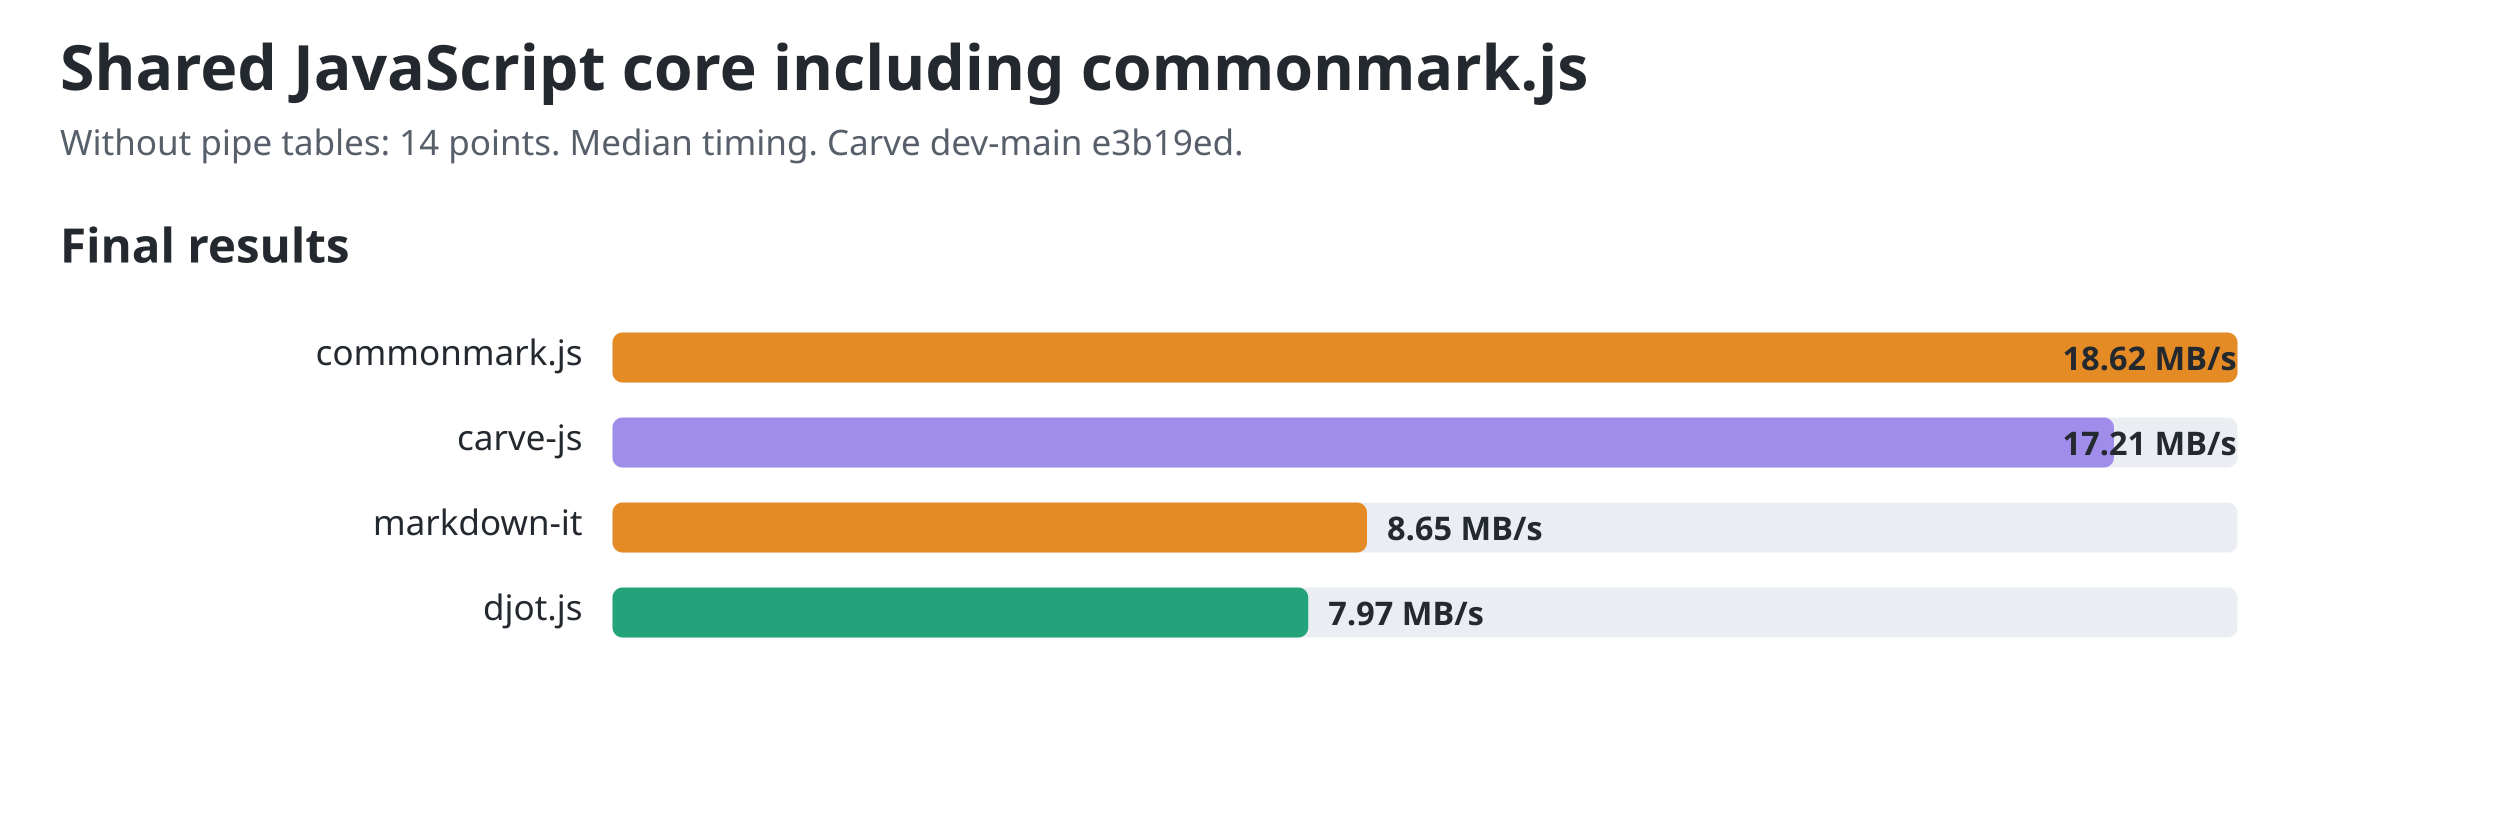
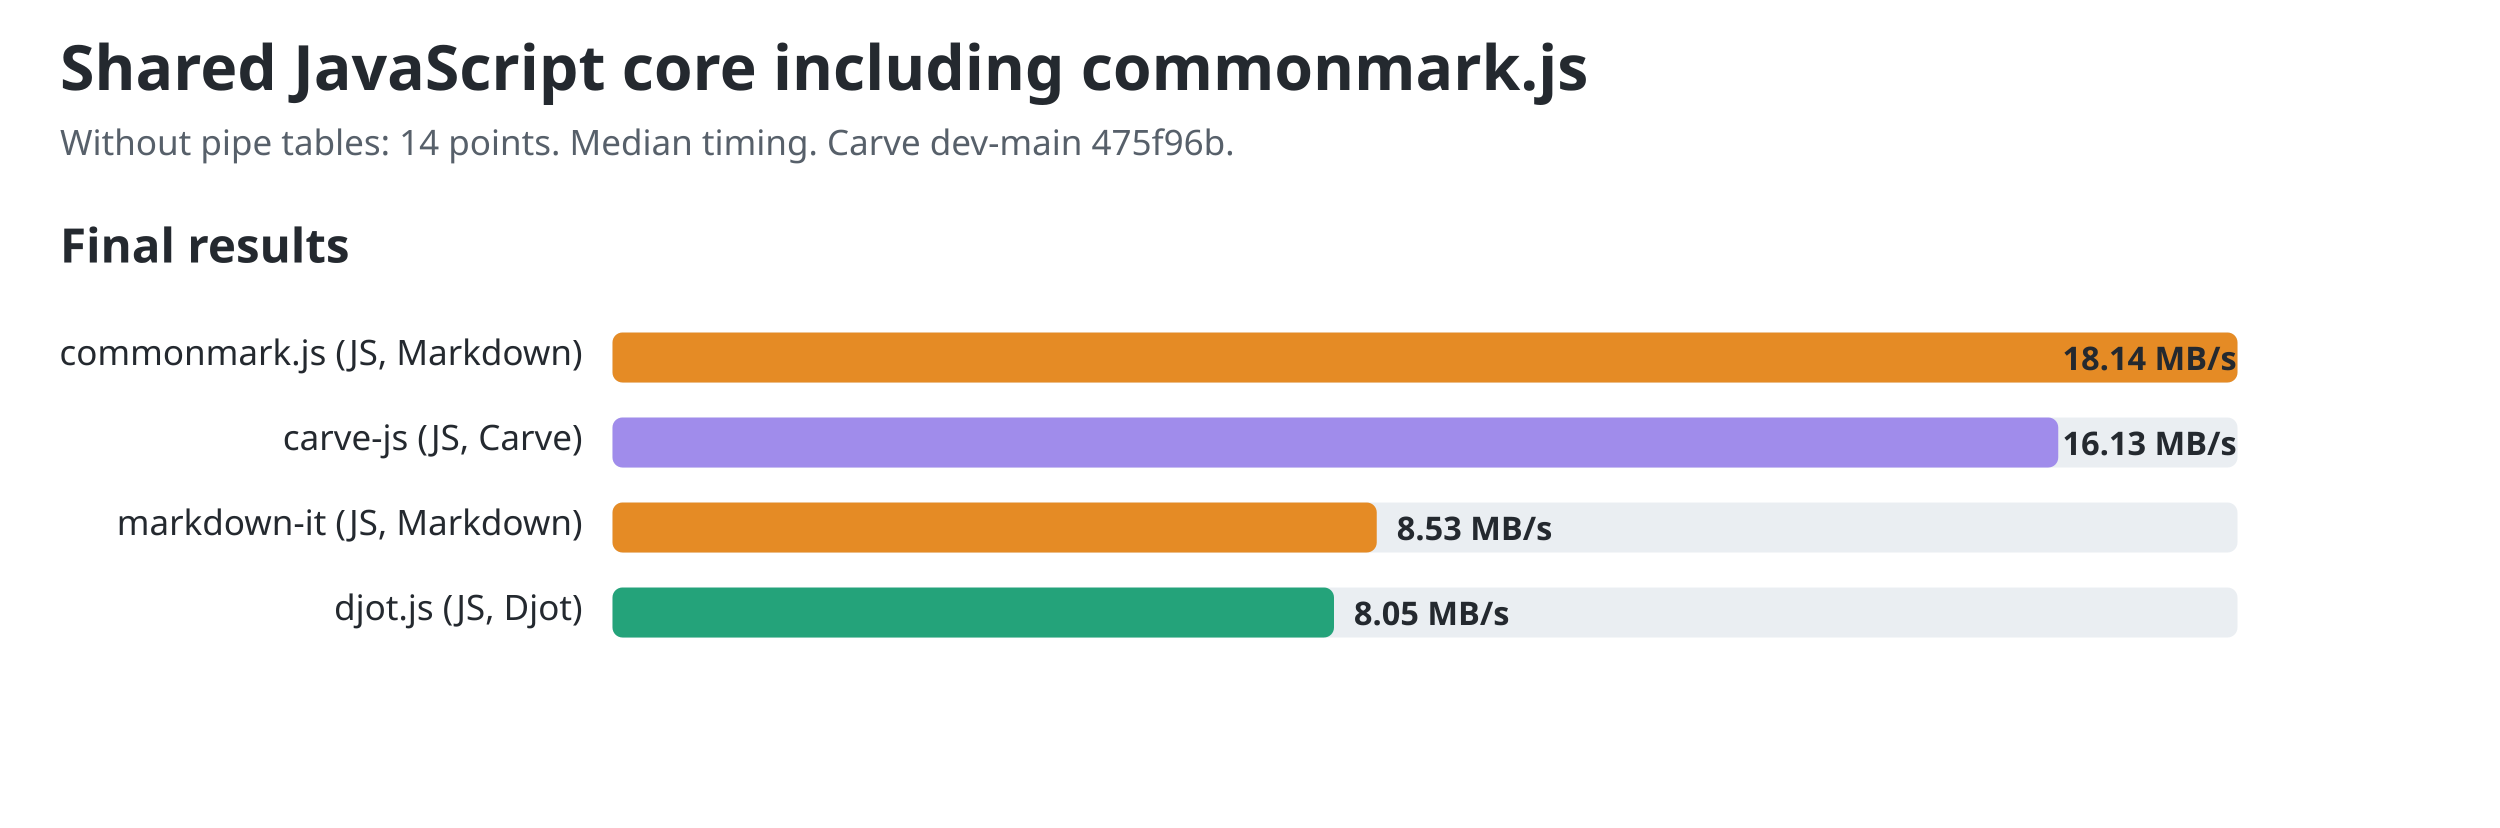
<svg xmlns="http://www.w3.org/2000/svg" width="1000" height="331" viewBox="0 0 1000 331" role="img" aria-labelledby="title desc">
  <style>text{font-family:ui-sans-serif,system-ui,sans-serif;fill:#24292f}.title{font-size:25px;font-weight:700}.sub{font-size:14px;fill:#57606a}.group{font-size:19px;font-weight:650}.label{font-size:14px}.value{font-size:13px;font-weight:650;fill:#24292f}.track{fill:#eaeef2}@media(prefers-color-scheme:dark){text,.value{fill:#f0f6fc}.sub{fill:#8c959f}.track{fill:#30363d}}</style>
  <text id="chart-title" class="title" x="24" y="36">Shared JavaScript core including commonmark.js</text>
-   <text class="sub" x="24" y="62">Without pipe tables: 14 points. Median timing. Carve dev-main e3b19ed.</text>
+   <text class="sub" x="24" y="62">Without pipe tables: 14 points. Median timing. Carve dev-main 475f96b.</text>
  <text class="group" x="24" y="105">Final results</text>
-   <text class="label" x="233" y="146" text-anchor="end">commonmark.js</text>
+   <text class="label" x="233" y="146" text-anchor="end">commonmark.js (JS, Markdown)</text>
  <rect class="track" x="245" y="133" width="650" height="20" rx="4" />
  <rect x="245" y="133" width="650.0" height="20" rx="4" fill="#e58b25" />
-   <text class="value" x="825" y="148">18.62 MB/s</text>
-   <text class="label" x="233" y="180" text-anchor="end">carve-js</text>
+   <text class="value" x="825" y="148">18.14 MB/s</text>
+   <text class="label" x="233" y="180" text-anchor="end">carve-js (JS, Carve)</text>
  <rect class="track" x="245" y="167" width="650" height="20" rx="4" />
-   <rect x="245" y="167" width="600.6" height="20" rx="4" fill="#a08ceb" />
-   <text class="value" x="825" y="182">17.21 MB/s</text>
-   <text class="label" x="233" y="214" text-anchor="end">markdown-it</text>
+   <rect x="245" y="167" width="578.3" height="20" rx="4" fill="#a08ceb" />
+   <text class="value" x="825" y="182">16.13 MB/s</text>
+   <text class="label" x="233" y="214" text-anchor="end">markdown-it (JS, Markdown)</text>
  <rect class="track" x="245" y="201" width="650" height="20" rx="4" />
-   <rect x="245" y="201" width="301.8" height="20" rx="4" fill="#e58b25" />
-   <text class="value" x="554.817" y="216">8.65 MB/s</text>
-   <text class="label" x="233" y="248" text-anchor="end">djot.js</text>
+   <rect x="245" y="201" width="305.7" height="20" rx="4" fill="#e58b25" />
+   <text class="value" x="558.705" y="216">8.53 MB/s</text>
+   <text class="label" x="233" y="248" text-anchor="end">djot.js (JS, Djot)</text>
  <rect class="track" x="245" y="235" width="650" height="20" rx="4" />
-   <rect x="245" y="235" width="278.3" height="20" rx="4" fill="#24a37a" />
-   <text class="value" x="531.312" y="250">7.97 MB/s</text>
+   <rect x="245" y="235" width="288.6" height="20" rx="4" fill="#24a37a" />
+   <text class="value" x="541.557" y="250">8.05 MB/s</text>
</svg>
